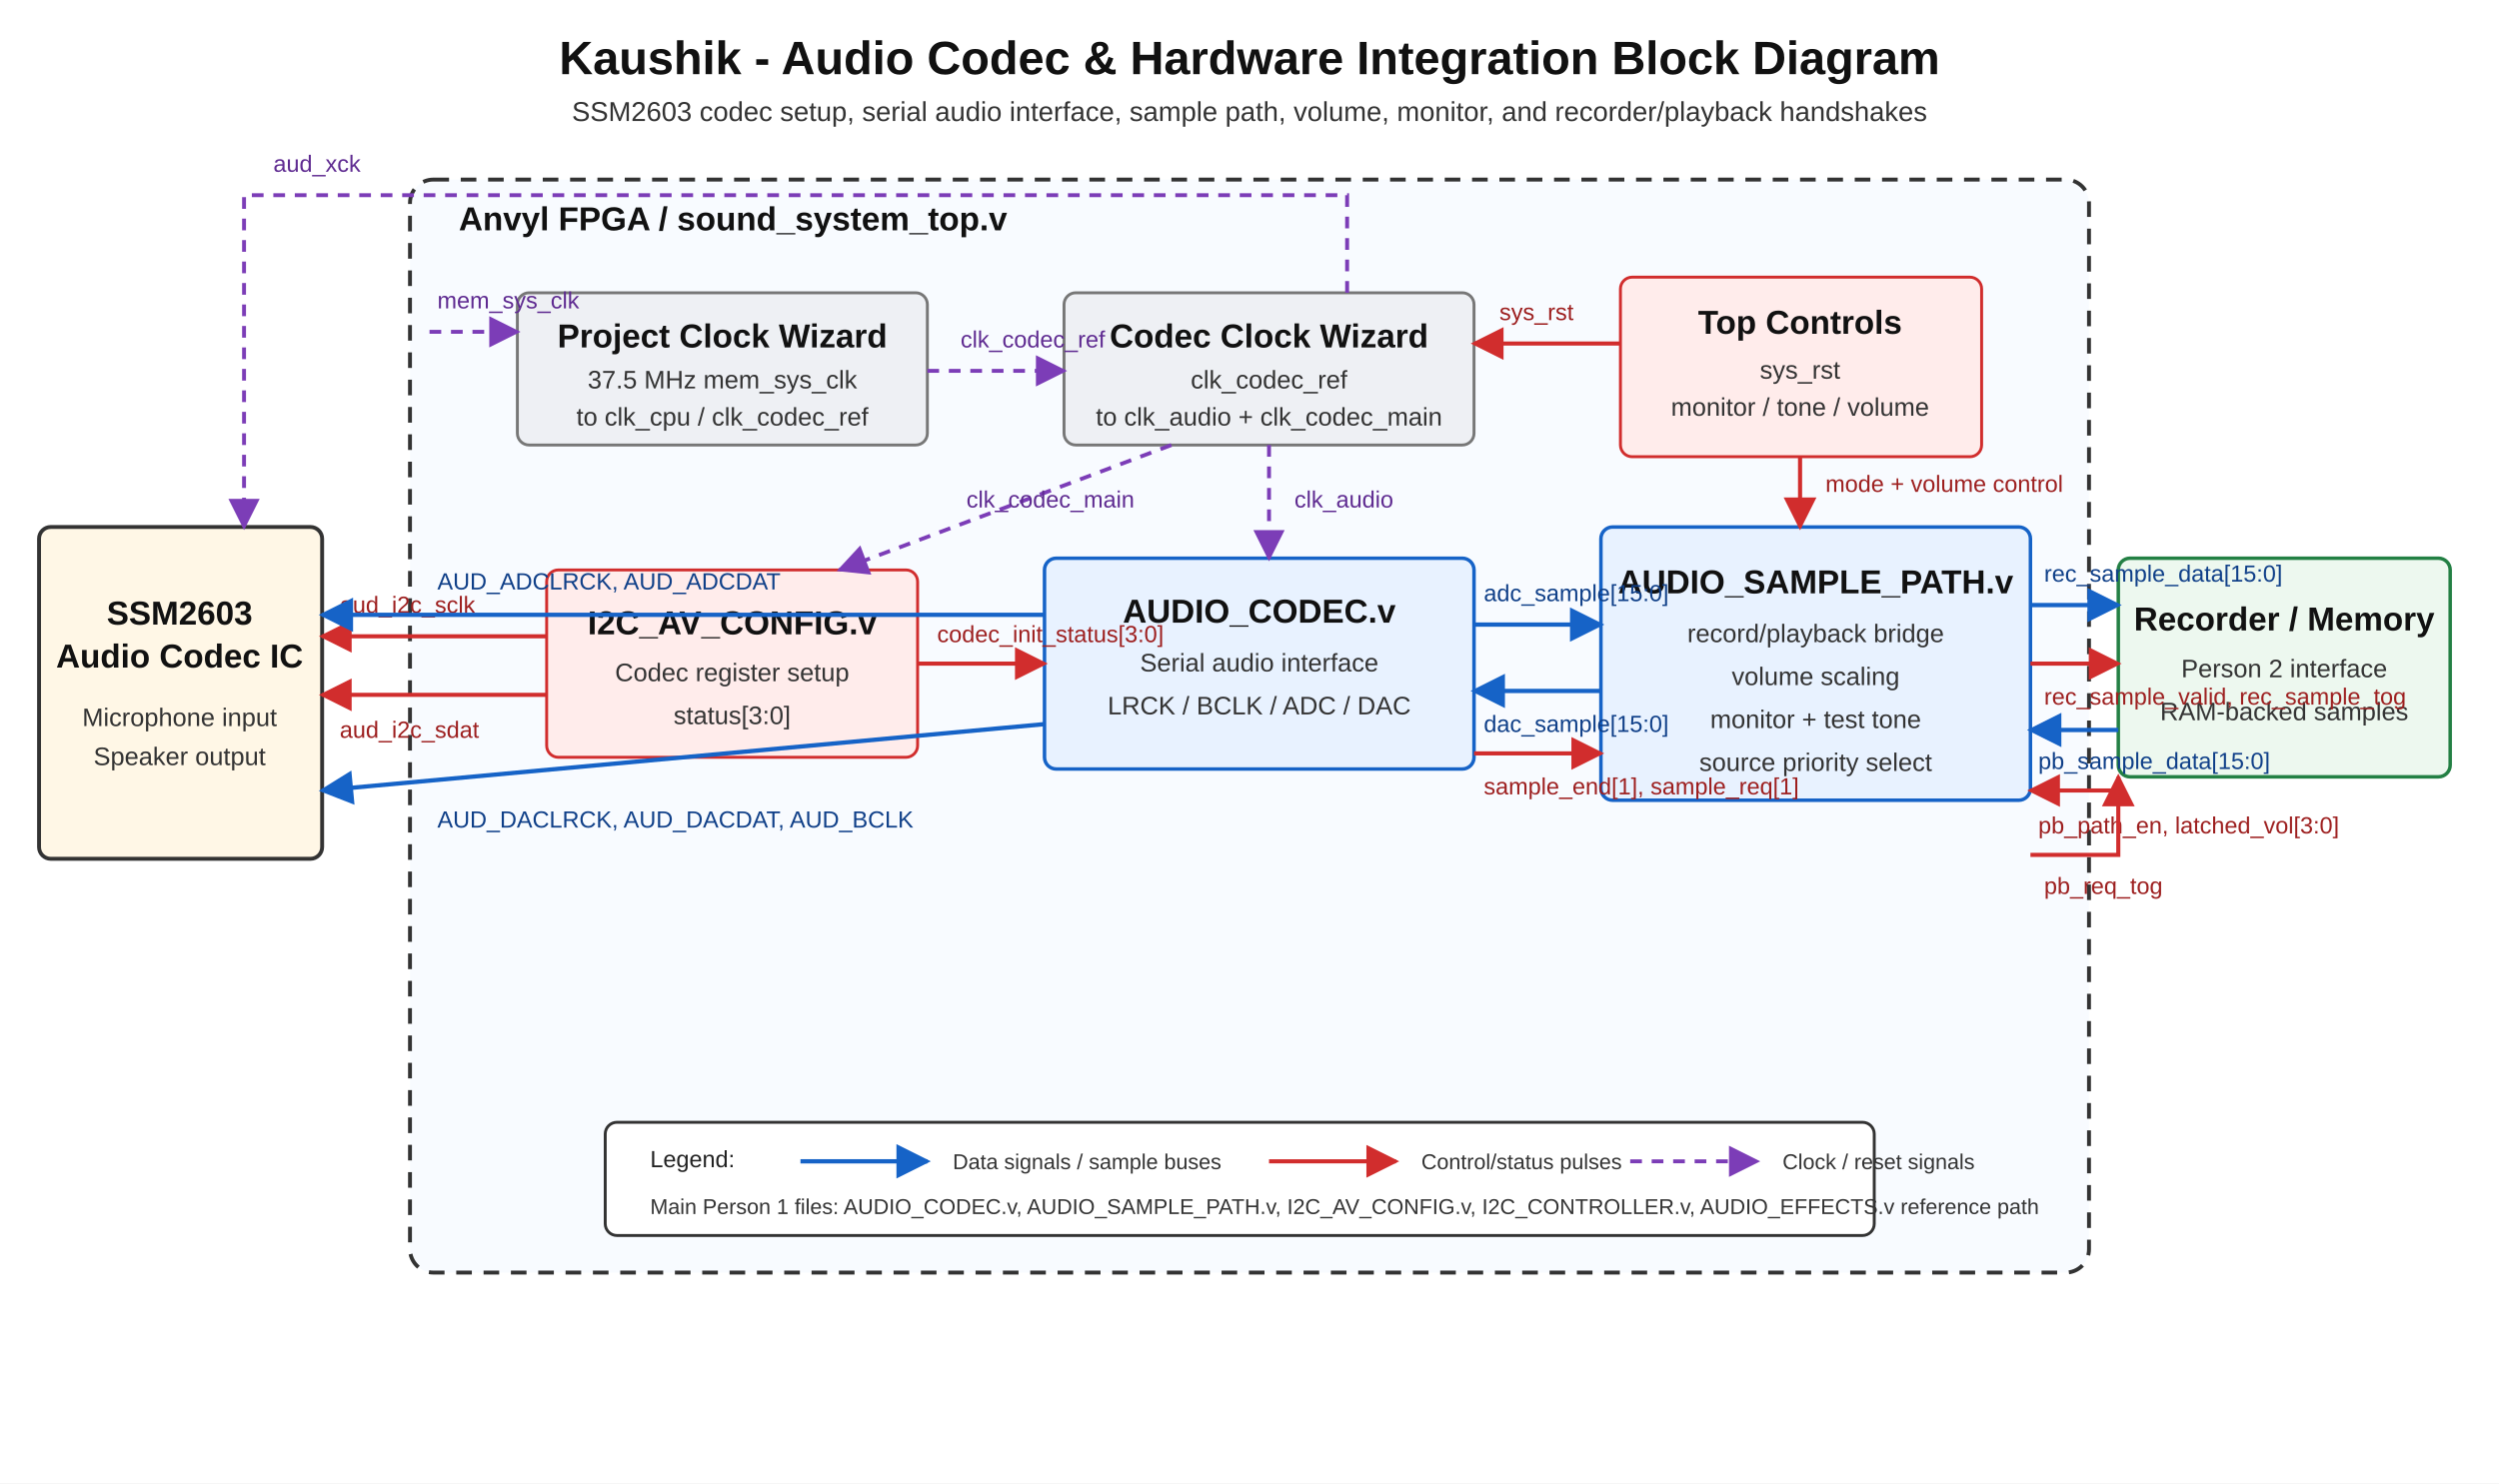
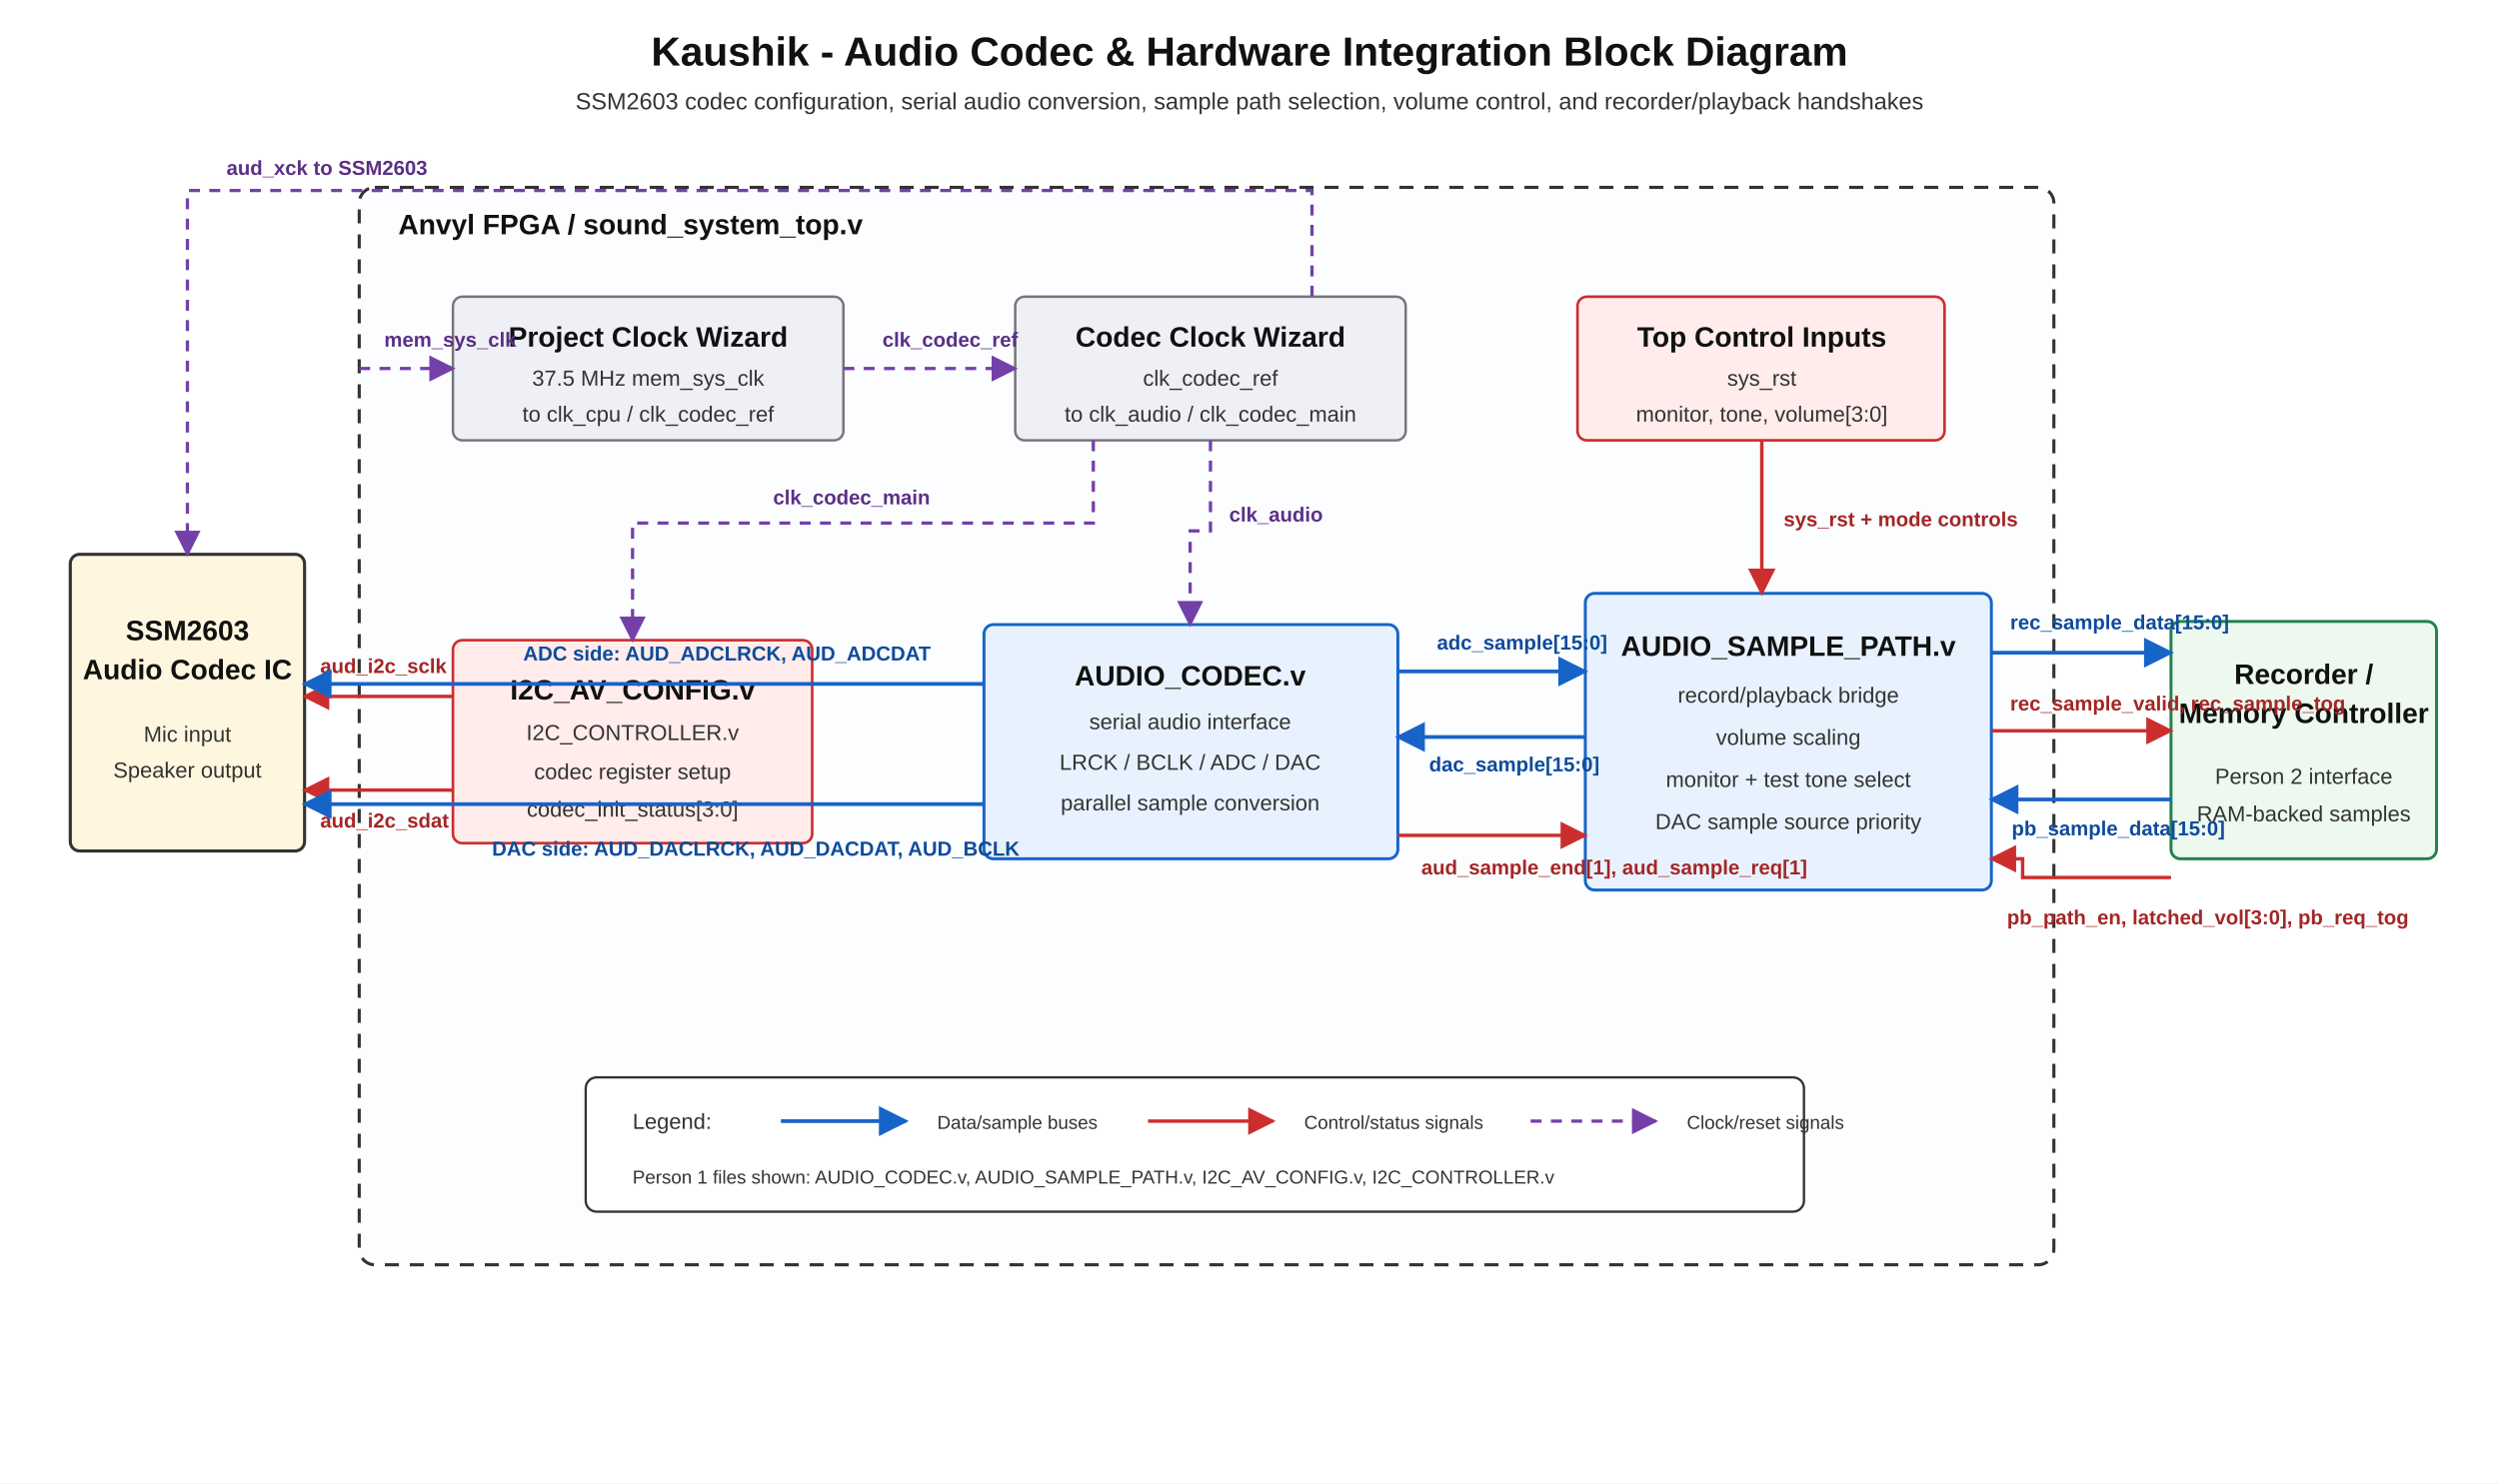
- <svg xmlns="http://www.w3.org/2000/svg" width="1280" height="760" viewBox="0 0 1280 760">
+ <svg xmlns="http://www.w3.org/2000/svg" width="1600" height="950" viewBox="0 0 1600 950">
  <defs>
-     <marker id="arrow-blue" viewBox="0 0 10 10" refX="9" refY="5" markerWidth="8" markerHeight="8" orient="auto-start-reverse">
-       <path d="M 0 0 L 10 5 L 0 10 z" fill="#1663c7" />
+     <marker id="arrow-data" viewBox="0 0 10 10" refX="9" refY="5" markerWidth="8" markerHeight="8" orient="auto">
+       <path d="M0,0 L10,5 L0,10 Z" fill="#1764c8" />
    </marker>
-     <marker id="arrow-red" viewBox="0 0 10 10" refX="9" refY="5" markerWidth="8" markerHeight="8" orient="auto-start-reverse">
-       <path d="M 0 0 L 10 5 L 0 10 z" fill="#d12d2d" />
+     <marker id="arrow-control" viewBox="0 0 10 10" refX="9" refY="5" markerWidth="8" markerHeight="8" orient="auto">
+       <path d="M0,0 L10,5 L0,10 Z" fill="#cc2e2e" />
    </marker>
-     <marker id="arrow-purple" viewBox="0 0 10 10" refX="9" refY="5" markerWidth="8" markerHeight="8" orient="auto-start-reverse">
-       <path d="M 0 0 L 10 5 L 0 10 z" fill="#7c3db7" />
+     <marker id="arrow-clock" viewBox="0 0 10 10" refX="9" refY="5" markerWidth="8" markerHeight="8" orient="auto">
+       <path d="M0,0 L10,5 L0,10 Z" fill="#7440a8" />
    </marker>
    <style>
      text { font-family: Arial, Helvetica, sans-serif; fill: #111; }
-       .title { font-size: 24px; font-weight: 700; }
-       .subtitle { font-size: 14px; fill: #333; }
-       .block-title { font-size: 17px; font-weight: 700; }
-       .block-sub { font-size: 13px; fill: #333; }
-       .small { font-size: 12px; fill: #222; }
-       .tiny { font-size: 11px; fill: #333; }
-       .fpga { fill: #f8fbff; stroke: #333; stroke-width: 2; stroke-dasharray: 8 6; }
-       .codec { fill: #fff7e6; stroke: #333; stroke-width: 2; }
-       .clock { fill: #eef0f4; stroke: #777; stroke-width: 1.5; }
-       .control { fill: #ffeceb; stroke: #d12d2d; stroke-width: 1.5; }
-       .logic { fill: #e8f2ff; stroke: #1663c7; stroke-width: 1.8; }
-       .memory { fill: #edf8ef; stroke: #238044; stroke-width: 1.8; }
-       .data-line { stroke: #1663c7; stroke-width: 2.2; fill: none; marker-end: url(#arrow-blue); }
-       .control-line { stroke: #d12d2d; stroke-width: 2.1; fill: none; marker-end: url(#arrow-red); }
-       .clock-line { stroke: #7c3db7; stroke-width: 2; stroke-dasharray: 6 5; fill: none; marker-end: url(#arrow-purple); }
-       .bus-text { font-size: 12px; fill: #0f3f88; }
-       .ctrl-text { font-size: 12px; fill: #9d1f1f; }
-       .clk-text { font-size: 12px; fill: #5f2b91; }
+       .title { font-size: 26px; font-weight: 700; }
+       .subtitle { font-size: 15px; fill: #333; }
+       .block-title { font-size: 18px; font-weight: 700; }
+       .block-sub { font-size: 14px; fill: #333; }
+       .label { font-size: 13px; font-weight: 600; }
+       .small { font-size: 12px; fill: #333; }
+       .fpga { fill: #fbfdff; stroke: #333; stroke-width: 2; stroke-dasharray: 9 7; }
+       .codec { fill: #fff6df; stroke: #333; stroke-width: 2; }
+       .clock { fill: #eef0f5; stroke: #777; stroke-width: 1.6; }
+       .config { fill: #ffeceb; stroke: #cc2e2e; stroke-width: 1.7; }
+       .logic { fill: #e8f2ff; stroke: #1764c8; stroke-width: 1.9; }
+       .memory { fill: #edf8ef; stroke: #21834a; stroke-width: 1.9; }
+       .data { stroke: #1764c8; stroke-width: 2.4; fill: none; marker-end: url(#arrow-data); }
+       .control { stroke: #cc2e2e; stroke-width: 2.2; fill: none; marker-end: url(#arrow-control); }
+       .clockline { stroke: #7440a8; stroke-width: 2.1; stroke-dasharray: 7 6; fill: none; marker-end: url(#arrow-clock); }
+       .data-text { fill: #0f4b9b; }
+       .control-text { fill: #a52525; }
+       .clock-text { fill: #5b2f86; }
    </style>
  </defs>
-   <rect x="0" y="0" width="1280" height="760" fill="#ffffff" />
-   <text x="640" y="38" text-anchor="middle" class="title">Kaushik - Audio Codec &amp; Hardware Integration Block Diagram</text>
-   <text x="640" y="62" text-anchor="middle" class="subtitle">SSM2603 codec setup, serial audio interface, sample path, volume, monitor, and recorder/playback handshakes</text>
-   <rect x="210" y="92" width="860" height="560" rx="12" class="fpga" />
-   <text x="235" y="118" class="block-title">Anvyl FPGA / sound_system_top.v</text>
-   <rect x="20" y="270" width="145" height="170" rx="6" class="codec" />
-   <text x="92" y="320" text-anchor="middle" class="block-title">SSM2603</text>
-   <text x="92" y="342" text-anchor="middle" class="block-title">Audio Codec IC</text>
-   <text x="92" y="372" text-anchor="middle" class="block-sub">Microphone input</text>
-   <text x="92" y="392" text-anchor="middle" class="block-sub">Speaker output</text>
-   <rect x="265" y="150" width="210" height="78" rx="6" class="clock" />
-   <text x="370" y="178" text-anchor="middle" class="block-title">Project Clock Wizard</text>
-   <text x="370" y="199" text-anchor="middle" class="block-sub">37.5 MHz mem_sys_clk</text>
-   <text x="370" y="218" text-anchor="middle" class="block-sub">to clk_cpu / clk_codec_ref</text>
-   <rect x="545" y="150" width="210" height="78" rx="6" class="clock" />
-   <text x="650" y="178" text-anchor="middle" class="block-title">Codec Clock Wizard</text>
-   <text x="650" y="199" text-anchor="middle" class="block-sub">clk_codec_ref</text>
-   <text x="650" y="218" text-anchor="middle" class="block-sub">to clk_audio + clk_codec_main</text>
-   <rect x="830" y="142" width="185" height="92" rx="6" class="control" />
-   <text x="922" y="171" text-anchor="middle" class="block-title">Top Controls</text>
-   <text x="922" y="194" text-anchor="middle" class="block-sub">sys_rst</text>
-   <text x="922" y="213" text-anchor="middle" class="block-sub">monitor / tone / volume</text>
-   <rect x="280" y="292" width="190" height="96" rx="6" class="control" />
-   <text x="375" y="325" text-anchor="middle" class="block-title">I2C_AV_CONFIG.v</text>
-   <text x="375" y="349" text-anchor="middle" class="block-sub">Codec register setup</text>
-   <text x="375" y="371" text-anchor="middle" class="block-sub">status[3:0]</text>
-   <rect x="535" y="286" width="220" height="108" rx="6" class="logic" />
-   <text x="645" y="319" text-anchor="middle" class="block-title">AUDIO_CODEC.v</text>
-   <text x="645" y="344" text-anchor="middle" class="block-sub">Serial audio interface</text>
-   <text x="645" y="366" text-anchor="middle" class="block-sub">LRCK / BCLK / ADC / DAC</text>
-   <rect x="820" y="270" width="220" height="140" rx="6" class="logic" />
-   <text x="930" y="304" text-anchor="middle" class="block-title">AUDIO_SAMPLE_PATH.v</text>
-   <text x="930" y="329" text-anchor="middle" class="block-sub">record/playback bridge</text>
-   <text x="930" y="351" text-anchor="middle" class="block-sub">volume scaling</text>
-   <text x="930" y="373" text-anchor="middle" class="block-sub">monitor + test tone</text>
-   <text x="930" y="395" text-anchor="middle" class="block-sub">source priority select</text>
-   <rect x="1085" y="286" width="170" height="112" rx="6" class="memory" />
-   <text x="1170" y="323" text-anchor="middle" class="block-title">Recorder / Memory</text>
-   <text x="1170" y="347" text-anchor="middle" class="block-sub">Person 2 interface</text>
-   <text x="1170" y="369" text-anchor="middle" class="block-sub">RAM-backed samples</text>
-   <path d="M 220 170 L 265 170" class="clock-line" />
-   <text x="224" y="158" class="clk-text">mem_sys_clk</text>
-   <path d="M 475 190 L 545 190" class="clock-line" />
-   <text x="492" y="178" class="clk-text">clk_codec_ref</text>
-   <path d="M 650 228 L 650 286" class="clock-line" />
-   <text x="663" y="260" class="clk-text">clk_audio</text>
-   <path d="M 600 228 L 430 292" class="clock-line" />
-   <text x="495" y="260" class="clk-text">clk_codec_main</text>
-   <path d="M 690 150 L 690 100 L 125 100 L 125 270" class="clock-line" />
-   <text x="140" y="88" class="clk-text">aud_xck</text>
-   <path d="M 830 176 L 755 176" class="control-line" />
-   <text x="768" y="164" class="ctrl-text">sys_rst</text>
-   <path d="M 280 326 L 165 326" class="control-line" />
-   <text x="174" y="314" class="ctrl-text">aud_i2c_sclk</text>
-   <path d="M 280 356 L 165 356" class="control-line" />
-   <text x="174" y="378" class="ctrl-text">aud_i2c_sdat</text>
-   <path d="M 470 340 L 535 340" class="control-line" />
-   <text x="480" y="329" class="ctrl-text">codec_init_status[3:0]</text>
-   <path d="M 535 315 L 165 315" class="data-line" />
-   <text x="224" y="302" class="bus-text">AUD_ADCLRCK, AUD_ADCDAT</text>
-   <path d="M 535 371 L 165 405" class="data-line" />
-   <text x="224" y="424" class="bus-text">AUD_DACLRCK, AUD_DACDAT, AUD_BCLK</text>
-   <path d="M 755 320 L 820 320" class="data-line" />
-   <text x="760" y="308" class="bus-text">adc_sample[15:0]</text>
-   <path d="M 820 354 L 755 354" class="data-line" />
-   <text x="760" y="375" class="bus-text">dac_sample[15:0]</text>
-   <path d="M 755 386 L 820 386" class="control-line" />
-   <text x="760" y="407" class="ctrl-text">sample_end[1], sample_req[1]</text>
-   <path d="M 1040 310 L 1085 310" class="data-line" />
-   <text x="1047" y="298" class="bus-text">rec_sample_data[15:0]</text>
-   <path d="M 1040 340 L 1085 340" class="control-line" />
-   <text x="1047" y="361" class="ctrl-text">rec_sample_valid, rec_sample_tog</text>
-   <path d="M 1085 374 L 1040 374" class="data-line" />
-   <text x="1044" y="394" class="bus-text">pb_sample_data[15:0]</text>
-   <path d="M 1085 405 L 1040 405" class="control-line" />
-   <text x="1044" y="427" class="ctrl-text">pb_path_en, latched_vol[3:0]</text>
-   <path d="M 1040 438 L 1085 438 L 1085 398" class="control-line" />
-   <text x="1047" y="458" class="ctrl-text">pb_req_tog</text>
-   <path d="M 922 234 L 922 270" class="control-line" />
-   <text x="935" y="252" class="ctrl-text">mode + volume control</text>
-   <rect x="310" y="575" width="650" height="58" rx="6" fill="#fff" stroke="#333" stroke-width="1.5" />
-   <text x="333" y="598" class="small">Legend:</text>
-   <line x1="410" y1="595" x2="475" y2="595" class="data-line" />
-   <text x="488" y="599" class="tiny">Data signals / sample buses</text>
-   <line x1="650" y1="595" x2="715" y2="595" class="control-line" />
-   <text x="728" y="599" class="tiny">Control/status pulses</text>
-   <line x1="835" y1="595" x2="900" y2="595" class="clock-line" />
-   <text x="913" y="599" class="tiny">Clock / reset signals</text>
-   <text x="333" y="622" class="tiny">Main Person 1 files: AUDIO_CODEC.v, AUDIO_SAMPLE_PATH.v, I2C_AV_CONFIG.v, I2C_CONTROLLER.v, AUDIO_EFFECTS.v reference path</text>
+   <rect x="0" y="0" width="1600" height="950" fill="#fff" />
+   <text x="800" y="42" text-anchor="middle" class="title">Kaushik - Audio Codec &amp; Hardware Integration Block Diagram</text>
+   <text x="800" y="70" text-anchor="middle" class="subtitle">SSM2603 codec configuration, serial audio conversion, sample path selection, volume control, and recorder/playback handshakes</text>
+   <rect x="230" y="120" width="1085" height="690" rx="10" class="fpga" />
+   <text x="255" y="150" class="block-title">Anvyl FPGA / sound_system_top.v</text>
+   <rect x="45" y="355" width="150" height="190" rx="6" class="codec" />
+   <text x="120" y="410" text-anchor="middle" class="block-title">SSM2603</text>
+   <text x="120" y="435" text-anchor="middle" class="block-title">Audio Codec IC</text>
+   <text x="120" y="475" text-anchor="middle" class="block-sub">Mic input</text>
+   <text x="120" y="498" text-anchor="middle" class="block-sub">Speaker output</text>
+   <rect x="290" y="190" width="250" height="92" rx="6" class="clock" />
+   <text x="415" y="222" text-anchor="middle" class="block-title">Project Clock Wizard</text>
+   <text x="415" y="247" text-anchor="middle" class="block-sub">37.5 MHz mem_sys_clk</text>
+   <text x="415" y="270" text-anchor="middle" class="block-sub">to clk_cpu / clk_codec_ref</text>
+   <rect x="650" y="190" width="250" height="92" rx="6" class="clock" />
+   <text x="775" y="222" text-anchor="middle" class="block-title">Codec Clock Wizard</text>
+   <text x="775" y="247" text-anchor="middle" class="block-sub">clk_codec_ref</text>
+   <text x="775" y="270" text-anchor="middle" class="block-sub">to clk_audio / clk_codec_main</text>
+   <rect x="1010" y="190" width="235" height="92" rx="6" class="config" />
+   <text x="1128" y="222" text-anchor="middle" class="block-title">Top Control Inputs</text>
+   <text x="1128" y="247" text-anchor="middle" class="block-sub">sys_rst</text>
+   <text x="1128" y="270" text-anchor="middle" class="block-sub">monitor, tone, volume[3:0]</text>
+   <rect x="290" y="410" width="230" height="130" rx="6" class="config" />
+   <text x="405" y="448" text-anchor="middle" class="block-title">I2C_AV_CONFIG.v</text>
+   <text x="405" y="474" text-anchor="middle" class="block-sub">I2C_CONTROLLER.v</text>
+   <text x="405" y="499" text-anchor="middle" class="block-sub">codec register setup</text>
+   <text x="405" y="523" text-anchor="middle" class="block-sub">codec_init_status[3:0]</text>
+   <rect x="630" y="400" width="265" height="150" rx="6" class="logic" />
+   <text x="762" y="439" text-anchor="middle" class="block-title">AUDIO_CODEC.v</text>
+   <text x="762" y="467" text-anchor="middle" class="block-sub">serial audio interface</text>
+   <text x="762" y="493" text-anchor="middle" class="block-sub">LRCK / BCLK / ADC / DAC</text>
+   <text x="762" y="519" text-anchor="middle" class="block-sub">parallel sample conversion</text>
+   <rect x="1015" y="380" width="260" height="190" rx="6" class="logic" />
+   <text x="1145" y="420" text-anchor="middle" class="block-title">AUDIO_SAMPLE_PATH.v</text>
+   <text x="1145" y="450" text-anchor="middle" class="block-sub">record/playback bridge</text>
+   <text x="1145" y="477" text-anchor="middle" class="block-sub">volume scaling</text>
+   <text x="1145" y="504" text-anchor="middle" class="block-sub">monitor + test tone select</text>
+   <text x="1145" y="531" text-anchor="middle" class="block-sub">DAC sample source priority</text>
+   <rect x="1390" y="398" width="170" height="152" rx="6" class="memory" />
+   <text x="1475" y="438" text-anchor="middle" class="block-title">Recorder /</text>
+   <text x="1475" y="463" text-anchor="middle" class="block-title">Memory Controller</text>
+   <text x="1475" y="502" text-anchor="middle" class="block-sub">Person 2 interface</text>
+   <text x="1475" y="526" text-anchor="middle" class="block-sub">RAM-backed samples</text>
+   <path d="M230 236 H290" class="clockline" />
+   <text x="246" y="222" class="label clock-text">mem_sys_clk</text>
+   <path d="M540 236 H650" class="clockline" />
+   <text x="565" y="222" class="label clock-text">clk_codec_ref</text>
+   <path d="M775 282 V340 H762 V400" class="clockline" />
+   <text x="787" y="334" class="label clock-text">clk_audio</text>
+   <path d="M700 282 V335 H405 V410" class="clockline" />
+   <text x="495" y="323" class="label clock-text">clk_codec_main</text>
+   <path d="M840 190 V122 H120 V355" class="clockline" />
+   <text x="145" y="112" class="label clock-text">aud_xck to SSM2603</text>
+   <path d="M1128 282 V380" class="control" />
+   <text x="1142" y="337" class="label control-text">sys_rst + mode controls</text>
+   <path d="M290 446 H195" class="control" />
+   <text x="205" y="431" class="label control-text">aud_i2c_sclk</text>
+   <path d="M290 506 H195" class="control" />
+   <text x="205" y="530" class="label control-text">aud_i2c_sdat</text>
+   <path d="M630 438 H195" class="data" />
+   <text x="335" y="423" class="label data-text">ADC side: AUD_ADCLRCK, AUD_ADCDAT</text>
+   <path d="M630 515 H195" class="data" />
+   <text x="315" y="548" class="label data-text">DAC side: AUD_DACLRCK, AUD_DACDAT, AUD_BCLK</text>
+   <path d="M895 430 H1015" class="data" />
+   <text x="920" y="416" class="label data-text">adc_sample[15:0]</text>
+   <path d="M1015 472 H895" class="data" />
+   <text x="915" y="494" class="label data-text">dac_sample[15:0]</text>
+   <path d="M895 535 H1015" class="control" />
+   <text x="910" y="560" class="label control-text">aud_sample_end[1], aud_sample_req[1]</text>
+   <path d="M1275 418 H1390" class="data" />
+   <text x="1287" y="403" class="label data-text">rec_sample_data[15:0]</text>
+   <path d="M1275 468 H1390" class="control" />
+   <text x="1287" y="455" class="label control-text">rec_sample_valid, rec_sample_tog</text>
+   <path d="M1390 512 H1275" class="data" />
+   <text x="1288" y="535" class="label data-text">pb_sample_data[15:0]</text>
+   <path d="M1390 562 H1295 V550 H1275" class="control" />
+   <text x="1285" y="592" class="label control-text">pb_path_en, latched_vol[3:0], pb_req_tog</text>
+   <rect x="375" y="690" width="780" height="86" rx="7" fill="#fff" stroke="#333" stroke-width="1.5" />
+   <text x="405" y="723" class="block-sub">Legend:</text>
+   <line x1="500" y1="718" x2="580" y2="718" class="data" />
+   <text x="600" y="723" class="small">Data/sample buses</text>
+   <line x1="735" y1="718" x2="815" y2="718" class="control" />
+   <text x="835" y="723" class="small">Control/status signals</text>
+   <line x1="980" y1="718" x2="1060" y2="718" class="clockline" />
+   <text x="1080" y="723" class="small">Clock/reset signals</text>
+   <text x="405" y="758" class="small">Person 1 files shown: AUDIO_CODEC.v, AUDIO_SAMPLE_PATH.v, I2C_AV_CONFIG.v, I2C_CONTROLLER.v</text>
</svg>
